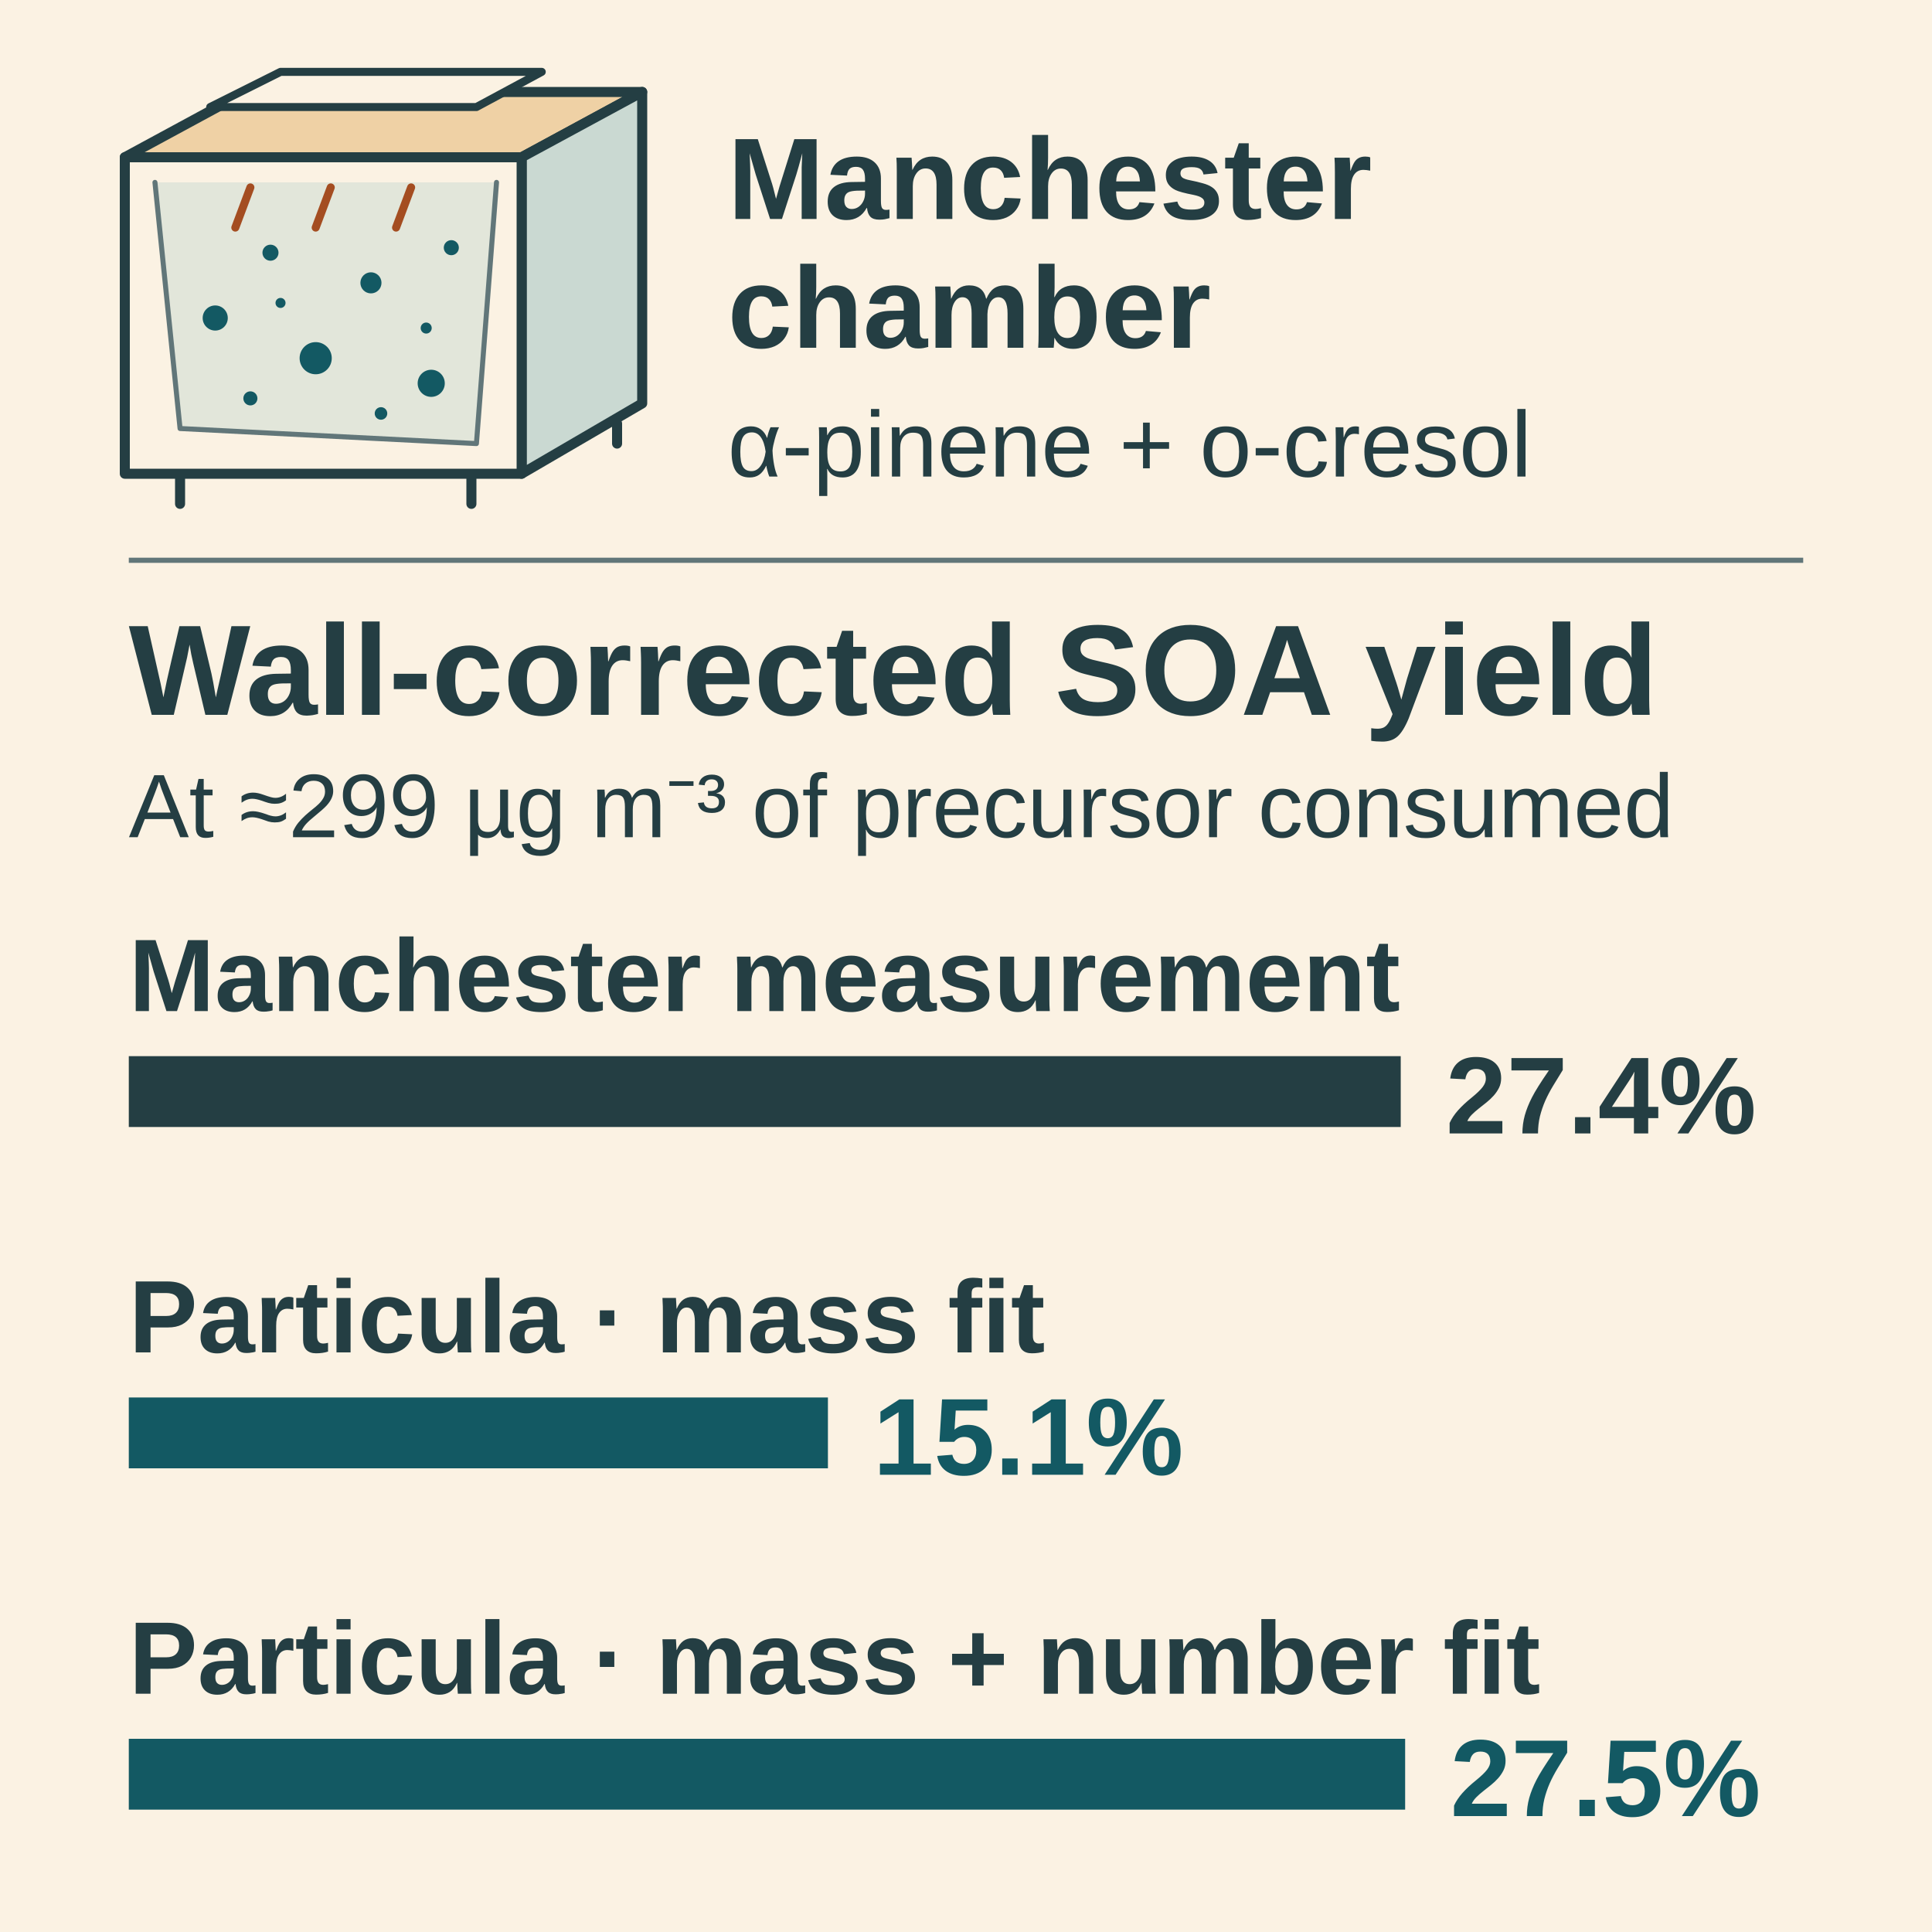
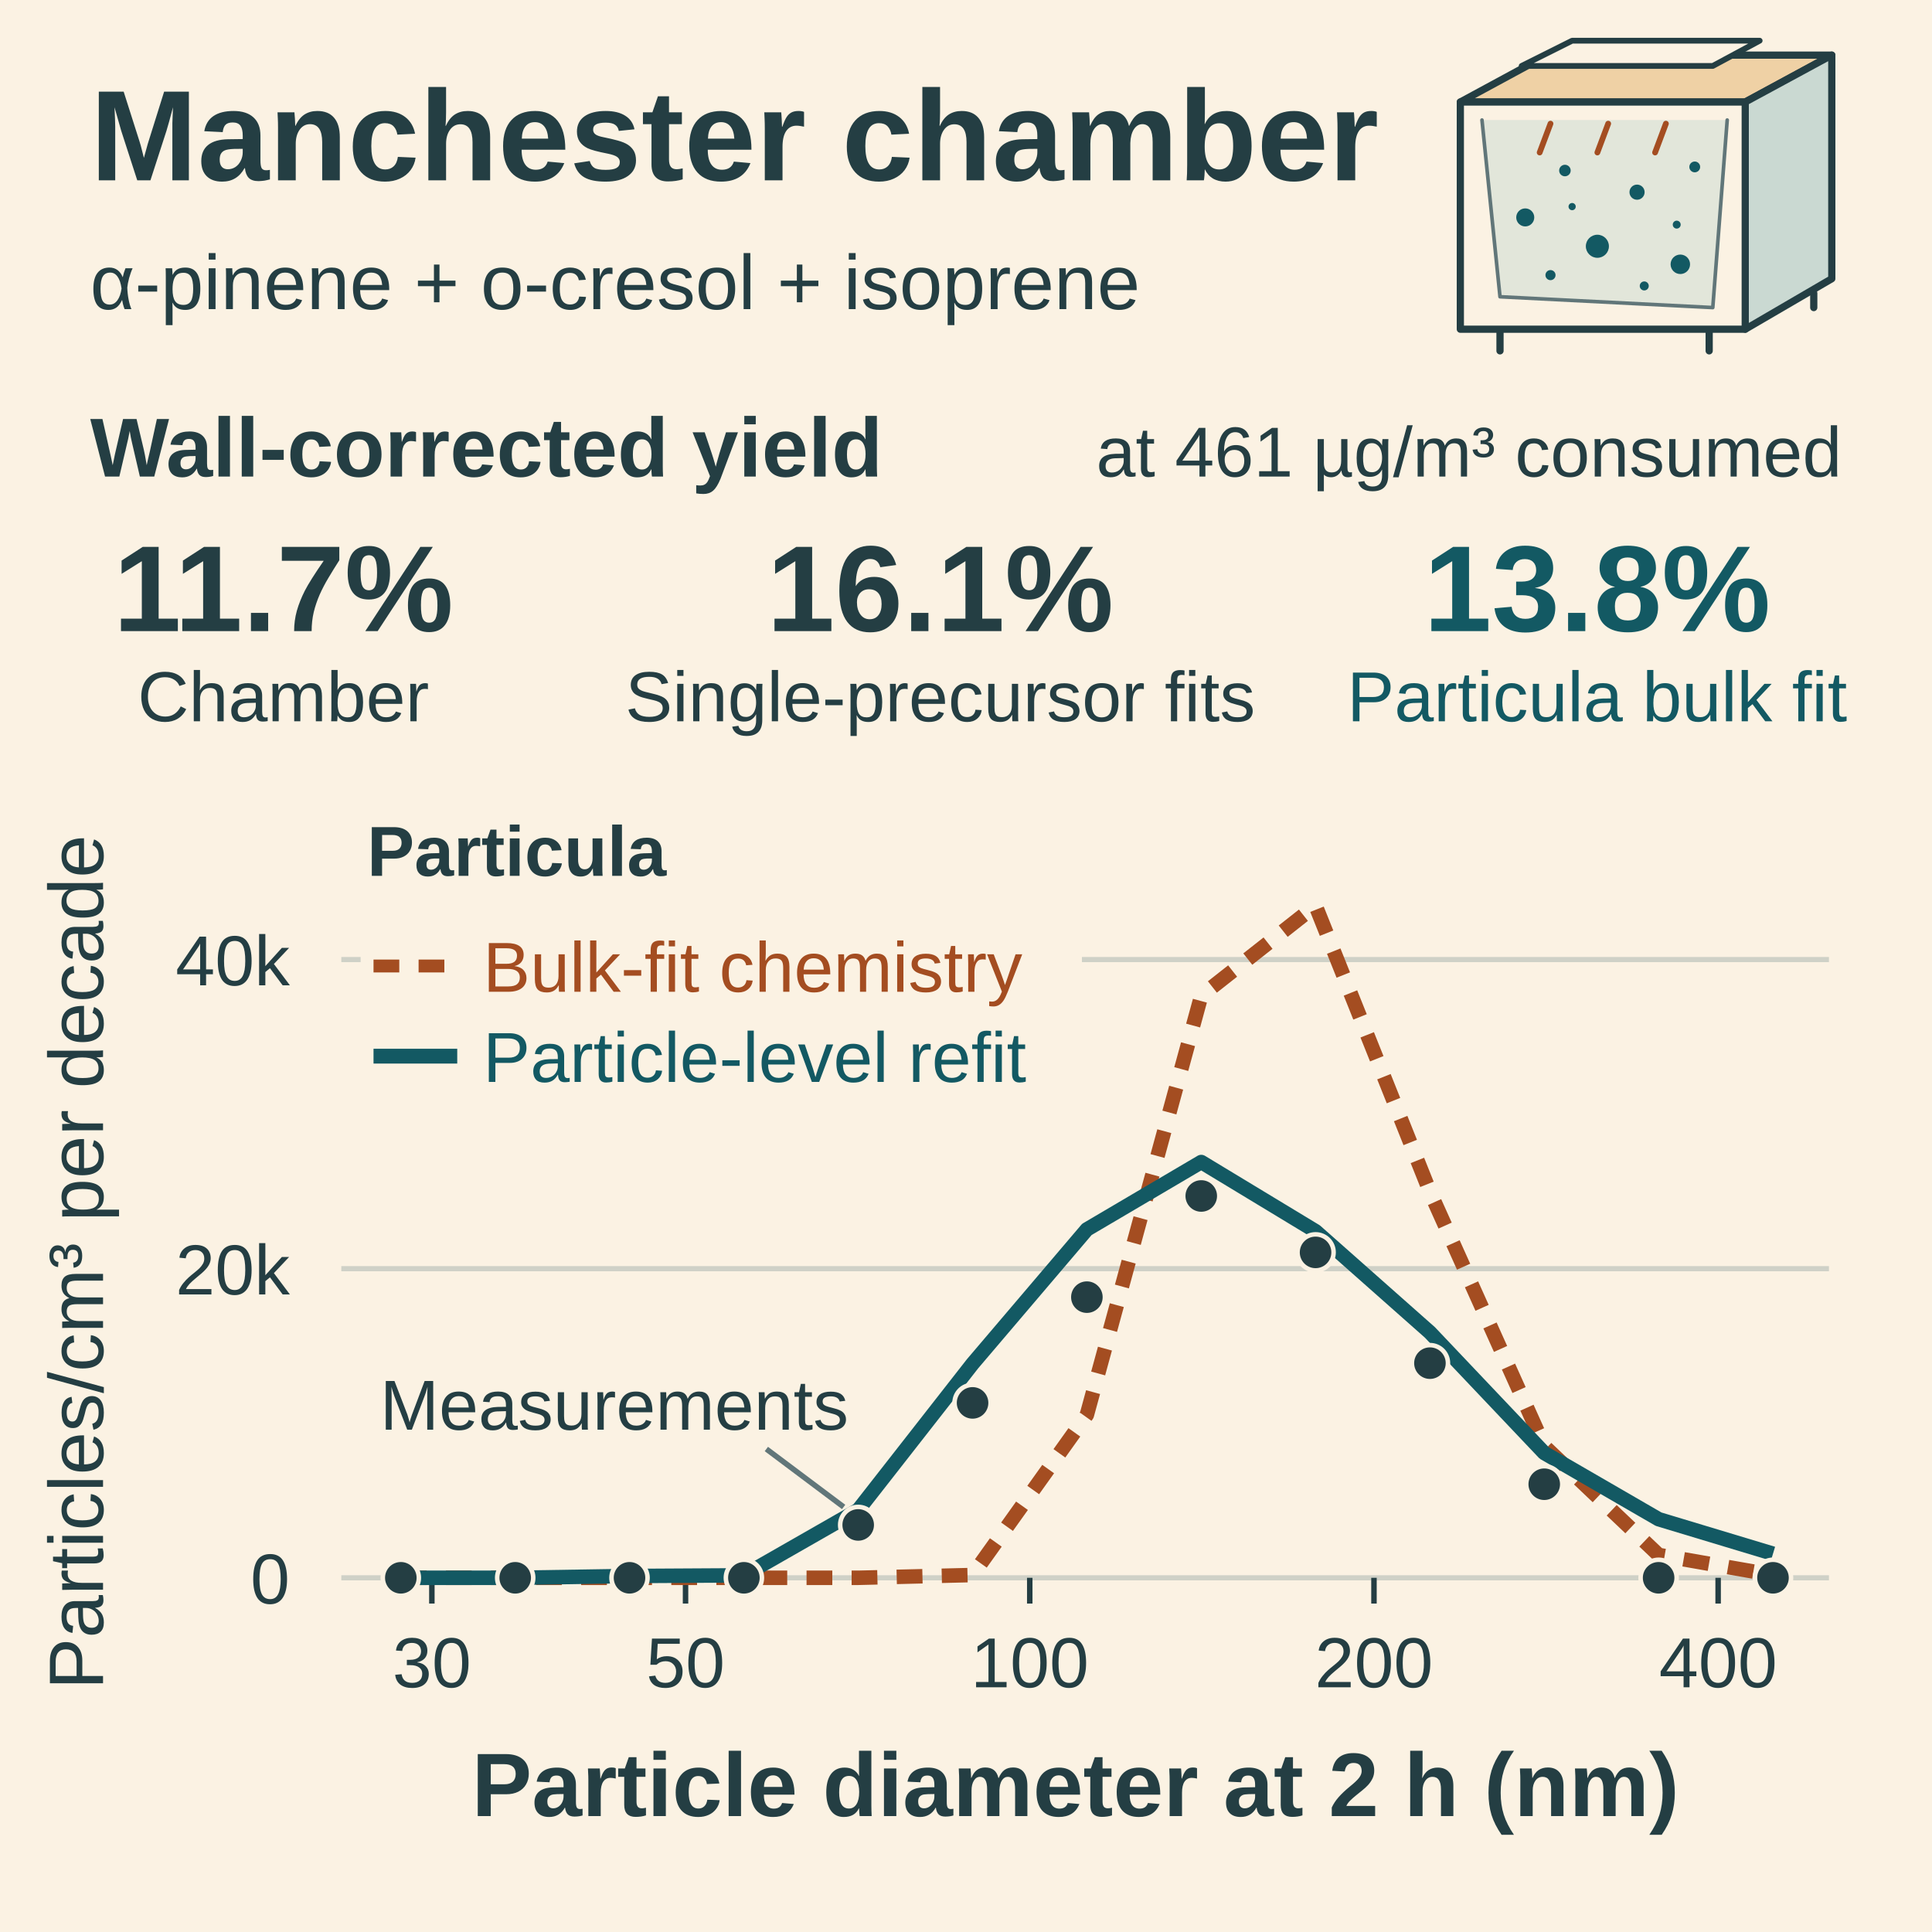
<svg xmlns="http://www.w3.org/2000/svg" width="3in" height="3in" viewBox="0 0 300 300" role="img" aria-labelledby="title desc">
  <rect width="300" height="300" fill="#FBF2E3" />
-   <g transform="translate(3 -6) scale(.78)" stroke-linejoin="round" stroke-linecap="round">
-     <path d="M21 39 L45 26 L124 26 L100 39 Z" fill="#EFD1A5" stroke="#243E43" stroke-width="2" />
-     <path d="M100 39 L124 26 L124 88 L100 102 Z" fill="#CAD9D2" stroke="#243E43" stroke-width="2" />
-     <path d="M21 39 L100 39 L100 102 L21 102 Z" fill="#FBF2E3" stroke="#243E43" stroke-width="2" />
-     <path d="M27 44 L32 93 L91 96 L95 44" fill="#CAD9D2" fill-opacity=".51" stroke="#617679" stroke-width="1" />
-     <path d="M38 29 L52 22 L104 22 L91 29 Z" fill="#FBF2E3" stroke="#243E43" stroke-width="1.6" />
-     <path d="M46 45 l-3 8 M62 45 l-3 8 M78 45 l-3 8" stroke="#A44D21" stroke-width="1.6" />
-     <path d="M32 103 v5 M90 103 v5 M119 92 v4" stroke="#243E43" stroke-width="2" />
-     <circle cx="39" cy="71" r="2.5" fill="#135963" />
-     <circle cx="50" cy="58" r="1.6" fill="#135963" />
-     <circle cx="59" cy="79" r="3.2" fill="#135963" />
-     <circle cx="70" cy="64" r="2.1" fill="#135963" />
-     <circle cx="82" cy="84" r="2.7" fill="#135963" />
-     <circle cx="86" cy="57" r="1.5" fill="#135963" />
-     <circle cx="46" cy="87" r="1.4" fill="#135963" />
-     <circle cx="72" cy="90" r="1.25" fill="#135963" />
-     <circle cx="52" cy="68" r="1" fill="#135963" />
-     <circle cx="81" cy="73" r="1.1" fill="#135963" />
-   </g>
  <g font-family="Liberation Sans, Arial, sans-serif" fill="#243E43">
-     <text x="113" y="34" font-size="18" font-weight="bold">Manchester</text>
-     <text x="113" y="54" font-size="18" font-weight="bold">chamber</text>
-     <text x="113" y="74" font-size="14.5">α-pinene + o-cresol</text>
-     <path d="M20 87 H280" stroke="#617679" stroke-width=".8" />
-     <text x="20" y="111" font-size="20" font-weight="bold">Wall-corrected SOA yield</text>
-     <text x="20" y="130" font-size="14">At ≈299 µg m⁻³ of precursor consumed</text>
-     <text x="20" y="157" font-size="16" font-weight="bold">Manchester measurement</text>
-     <rect x="20" y="164" width="197.504" height="11" fill="#243E43" />
-     <text x="224.504" y="176" font-size="17" font-weight="bold" fill="#243E43">27.4%</text>
-     <text x="20" y="210" font-size="16" font-weight="bold">Particula · mass fit</text>
-     <rect x="20" y="217" width="108.559" height="11" fill="#135963" />
-     <text x="135.559" y="229" font-size="17" font-weight="bold" fill="#135963">15.1%</text>
-     <text x="20" y="263" font-size="16" font-weight="bold">Particula · mass + number fit</text>
-     <rect x="20" y="270" width="198.190" height="11" fill="#135963" />
-     <text x="225.190" y="282" font-size="17" font-weight="bold" fill="#135963">27.5%</text>
+     <text x="14.00" y="28.00" font-size="20" font-weight="700" fill="#243E43" text-anchor="start">Manchester chamber</text>
+     <text x="14.00" y="48.00" font-size="12" font-weight="400" fill="#243E43" text-anchor="start">α-pinene + o-cresol + isoprene</text>
+     <g transform="translate(215 -6) scale(.56)" stroke-linecap="round" stroke-linejoin="round">
+       <path d="M21 39 L45 26 L124 26 L100 39 Z" fill="#EFD1A5" stroke="#243E43" stroke-width="2" />
+       <path d="M100 39 L124 26 L124 88 L100 102 Z" fill="#CAD9D2" stroke="#243E43" stroke-width="2" />
+       <path d="M21 39 L100 39 L100 102 L21 102 Z" fill="#FBF2E3" stroke="#243E43" stroke-width="2" />
+       <path d="M27 44 L32 93 L91 96 L95 44" fill="#CAD9D2" fill-opacity=".51" stroke="#617679" stroke-width="1" />
+       <path d="M38 29 L52 22 L104 22 L91 29 Z" fill="#FBF2E3" stroke="#243E43" stroke-width="1.6" />
+       <path d="M46 45 l-3 8 M62 45 l-3 8 M78 45 l-3 8" stroke="#A44D21" stroke-width="1.6" />
+       <path d="M32 103 v5 M90 103 v5 M119 92 v4" stroke="#243E43" stroke-width="2" />
+       <circle cx="39" cy="71" r="2.5" fill="#135963" />
+       <circle cx="50" cy="58" r="1.6" fill="#135963" />
+       <circle cx="59" cy="79" r="3.2" fill="#135963" />
+       <circle cx="70" cy="64" r="2.1" fill="#135963" />
+       <circle cx="82" cy="84" r="2.7" fill="#135963" />
+       <circle cx="86" cy="57" r="1.5" fill="#135963" />
+       <circle cx="46" cy="87" r="1.4" fill="#135963" />
+       <circle cx="72" cy="90" r="1.25" fill="#135963" />
+       <circle cx="52" cy="68" r="1" fill="#135963" />
+       <circle cx="81" cy="73" r="1.1" fill="#135963" />
+     </g>
+     <text x="14" y="74" font-size="13" font-weight="700" fill="#243E43" text-anchor="start">Wall-corrected yield</text>
+     <text x="286" y="74" font-size="11" font-weight="400" fill="#243E43" text-anchor="end">at 461 µg/m³ consumed</text>
+     <text x="44" y="98" font-size="19" font-weight="700" fill="#243E43" text-anchor="middle">11.7%</text>
+     <text x="44" y="112" font-size="11" font-weight="400" fill="#243E43" text-anchor="middle">Chamber</text>
+     <text x="146" y="98" font-size="19" font-weight="700" fill="#243E43" text-anchor="middle">16.1%</text>
+     <text x="146" y="112" font-size="11" font-weight="400" fill="#243E43" text-anchor="middle">Single-precursor fits</text>
+     <text x="248" y="98" font-size="19" font-weight="700" fill="#135963" text-anchor="middle">13.8%</text>
+     <text x="248" y="112" font-size="11" font-weight="400" fill="#135963" text-anchor="middle">Particula bulk fit</text>
+     <text transform="translate(16 196) rotate(-90)" font-size="12" text-anchor="middle">Particles/cm³ per decade</text>
+     <g transform="translate(13 0)">
+       <line x1="40.00" y1="245.00" x2="271.00" y2="245.00" stroke="#CFD1C7" stroke-width="0.8" stroke-dasharray="none" />
+       <text x="32.00" y="249.00" font-size="11" font-weight="400" fill="#243E43" text-anchor="end">0</text>
+       <line x1="40.00" y1="197.00" x2="271.00" y2="197.00" stroke="#CFD1C7" stroke-width="0.8" stroke-dasharray="none" />
+       <text x="32.00" y="201.00" font-size="11" font-weight="400" fill="#243E43" text-anchor="end">20k</text>
+       <line x1="40.00" y1="149.00" x2="271.00" y2="149.00" stroke="#CFD1C7" stroke-width="0.8" stroke-dasharray="none" />
+       <text x="32.00" y="153.00" font-size="11" font-weight="400" fill="#243E43" text-anchor="end">40k</text>
+       <line x1="54.06" y1="245.00" x2="54.06" y2="249.00" stroke="#243E43" stroke-width="0.85" stroke-dasharray="none" />
+       <text x="54.06" y="262.00" font-size="11" font-weight="400" fill="#243E43" text-anchor="middle">30</text>
+       <line x1="93.45" y1="245.00" x2="93.45" y2="249.00" stroke="#243E43" stroke-width="0.85" stroke-dasharray="none" />
+       <text x="93.45" y="262.00" font-size="11" font-weight="400" fill="#243E43" text-anchor="middle">50</text>
+       <line x1="146.90" y1="245.00" x2="146.90" y2="249.00" stroke="#243E43" stroke-width="0.85" stroke-dasharray="none" />
+       <text x="146.90" y="262.00" font-size="11" font-weight="400" fill="#243E43" text-anchor="middle">100</text>
+       <line x1="200.35" y1="245.00" x2="200.35" y2="249.00" stroke="#243E43" stroke-width="0.85" stroke-dasharray="none" />
+       <text x="200.35" y="262.00" font-size="11" font-weight="400" fill="#243E43" text-anchor="middle">200</text>
+       <line x1="253.79" y1="245.00" x2="253.79" y2="249.00" stroke="#243E43" stroke-width="0.85" stroke-dasharray="none" />
+       <text x="253.79" y="262.00" font-size="11" font-weight="400" fill="#243E43" text-anchor="middle">400</text>
+       <text x="154.00" y="282.00" font-size="14" font-weight="700" fill="#243E43" text-anchor="middle">Particle diameter at 2 h (nm)</text>
+       <polyline points="49.24,245.00 67.00,245.00 84.75,245.00 102.51,245.00 120.26,245.00 138.02,244.57 155.77,219.69 173.53,154.62 191.28,140.63 209.04,185.06 226.79,224.56 244.55,241.45 262.31,244.56" fill="none" stroke="#A44D21" stroke-width="2.25" stroke-linejoin="round" stroke-dasharray="4 3" />
+       <polyline points="49.24,245.00 67.00,245.00 84.75,244.72 102.51,244.62 120.26,234.47 138.02,211.76 155.77,190.90 173.53,180.44 191.28,191.18 209.04,206.90 226.79,225.62 244.55,235.90 262.31,241.26" fill="none" stroke="#135963" stroke-width="2.25" stroke-linejoin="round" stroke-dasharray="none" />
+       <circle cx="49.24" cy="245.00" r="2.8" fill="#243E43" stroke="#FBF2E3" stroke-width=".7" />
+       <circle cx="67.00" cy="245.00" r="2.8" fill="#243E43" stroke="#FBF2E3" stroke-width=".7" />
+       <circle cx="84.75" cy="245.00" r="2.8" fill="#243E43" stroke="#FBF2E3" stroke-width=".7" />
+       <circle cx="102.51" cy="245.00" r="2.8" fill="#243E43" stroke="#FBF2E3" stroke-width=".7" />
+       <circle cx="120.26" cy="236.79" r="2.8" fill="#243E43" stroke="#FBF2E3" stroke-width=".7" />
+       <circle cx="138.02" cy="217.84" r="2.8" fill="#243E43" stroke="#FBF2E3" stroke-width=".7" />
+       <circle cx="155.77" cy="201.42" r="2.8" fill="#243E43" stroke="#FBF2E3" stroke-width=".7" />
+       <circle cx="173.53" cy="185.71" r="2.8" fill="#243E43" stroke="#FBF2E3" stroke-width=".7" />
+       <circle cx="191.28" cy="194.47" r="2.8" fill="#243E43" stroke="#FBF2E3" stroke-width=".7" />
+       <circle cx="209.04" cy="211.67" r="2.8" fill="#243E43" stroke="#FBF2E3" stroke-width=".7" />
+       <circle cx="226.79" cy="230.47" r="2.8" fill="#243E43" stroke="#FBF2E3" stroke-width=".7" />
+       <circle cx="244.55" cy="245.00" r="2.8" fill="#243E43" stroke="#FBF2E3" stroke-width=".7" />
+       <circle cx="262.31" cy="245.00" r="2.8" fill="#243E43" stroke="#FBF2E3" stroke-width=".7" />
+       <rect x="43" y="125" width="112" height="46" fill="#FBF2E3" />
+       <g transform="translate(0 -19)">
+         <text x="44" y="155" font-size="11" font-weight="700">Particula</text>
+         <line x1="45.00" y1="169.00" x2="59.00" y2="169.00" stroke="#A44D21" stroke-width="2" stroke-dasharray="4 3" />
+         <text x="62" y="173" font-size="11" font-weight="400" fill="#A44D21" text-anchor="start">Bulk-fit chemistry</text>
+         <line x1="45.00" y1="183" x2="58" y2="183" stroke="#135963" stroke-width="2.3" stroke-dasharray="none" />
+         <text x="62" y="187" font-size="11" font-weight="400" fill="#135963" text-anchor="start">Particle-level refit</text>
+       </g>
+       <text x="46" y="222" font-size="11" fill="#243E43">Measurements</text>
+       <path d="M106 225 L118 234" fill="none" stroke="#617679" stroke-width=".85" />
+     </g>
  </g>
</svg>
